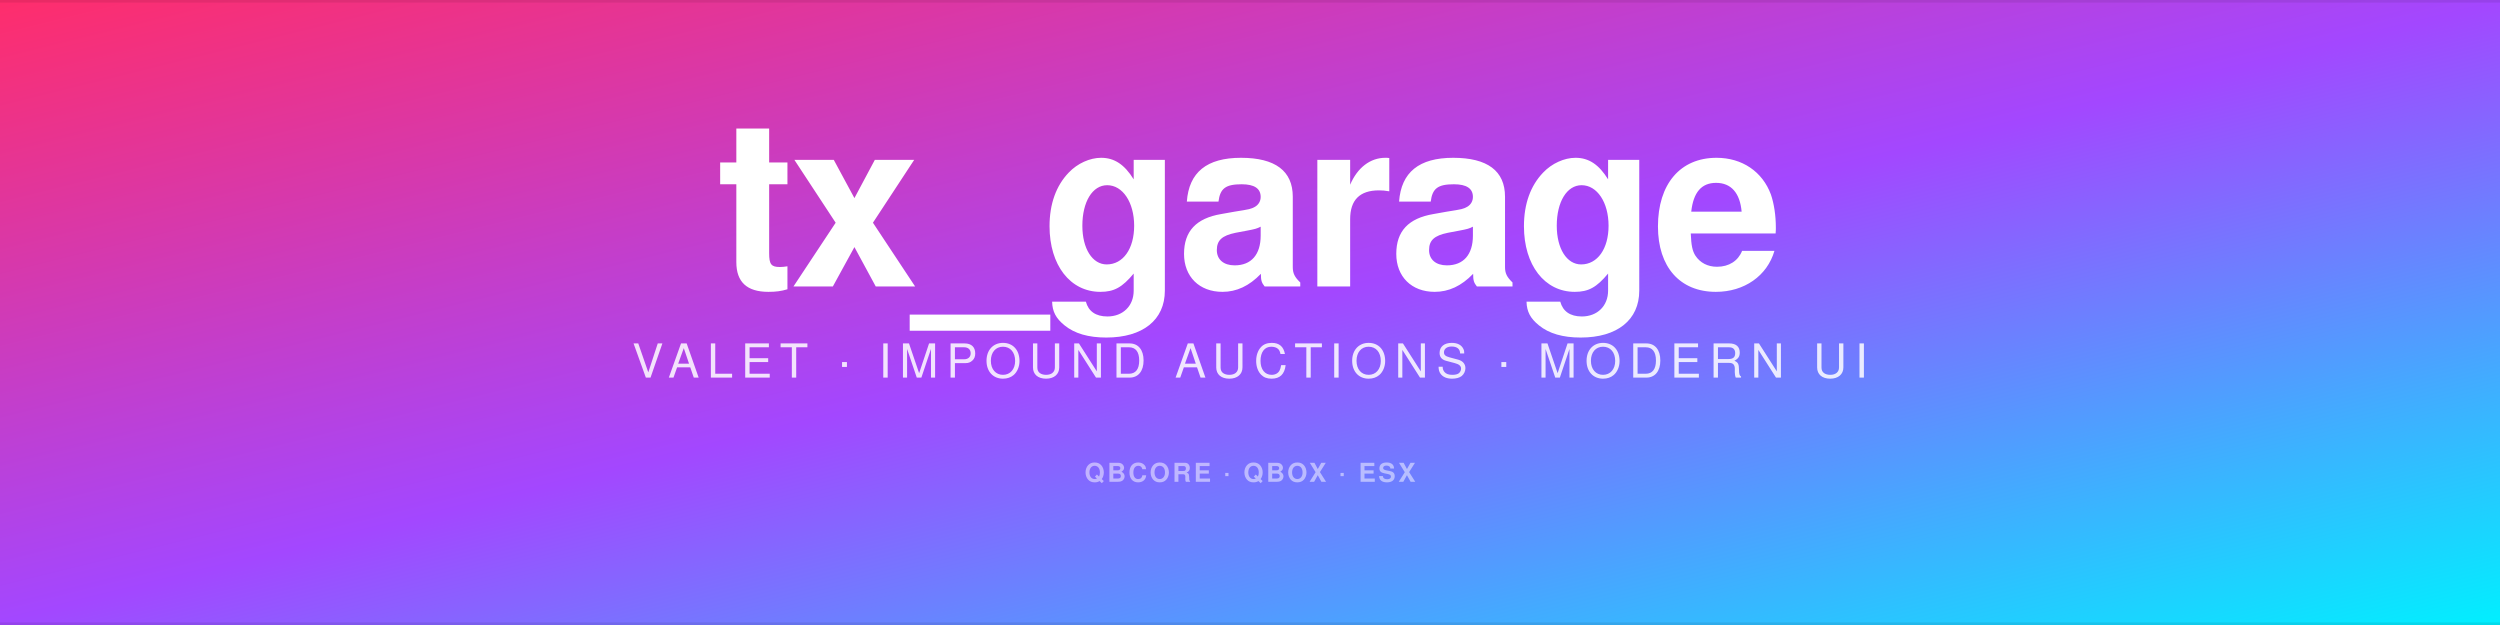
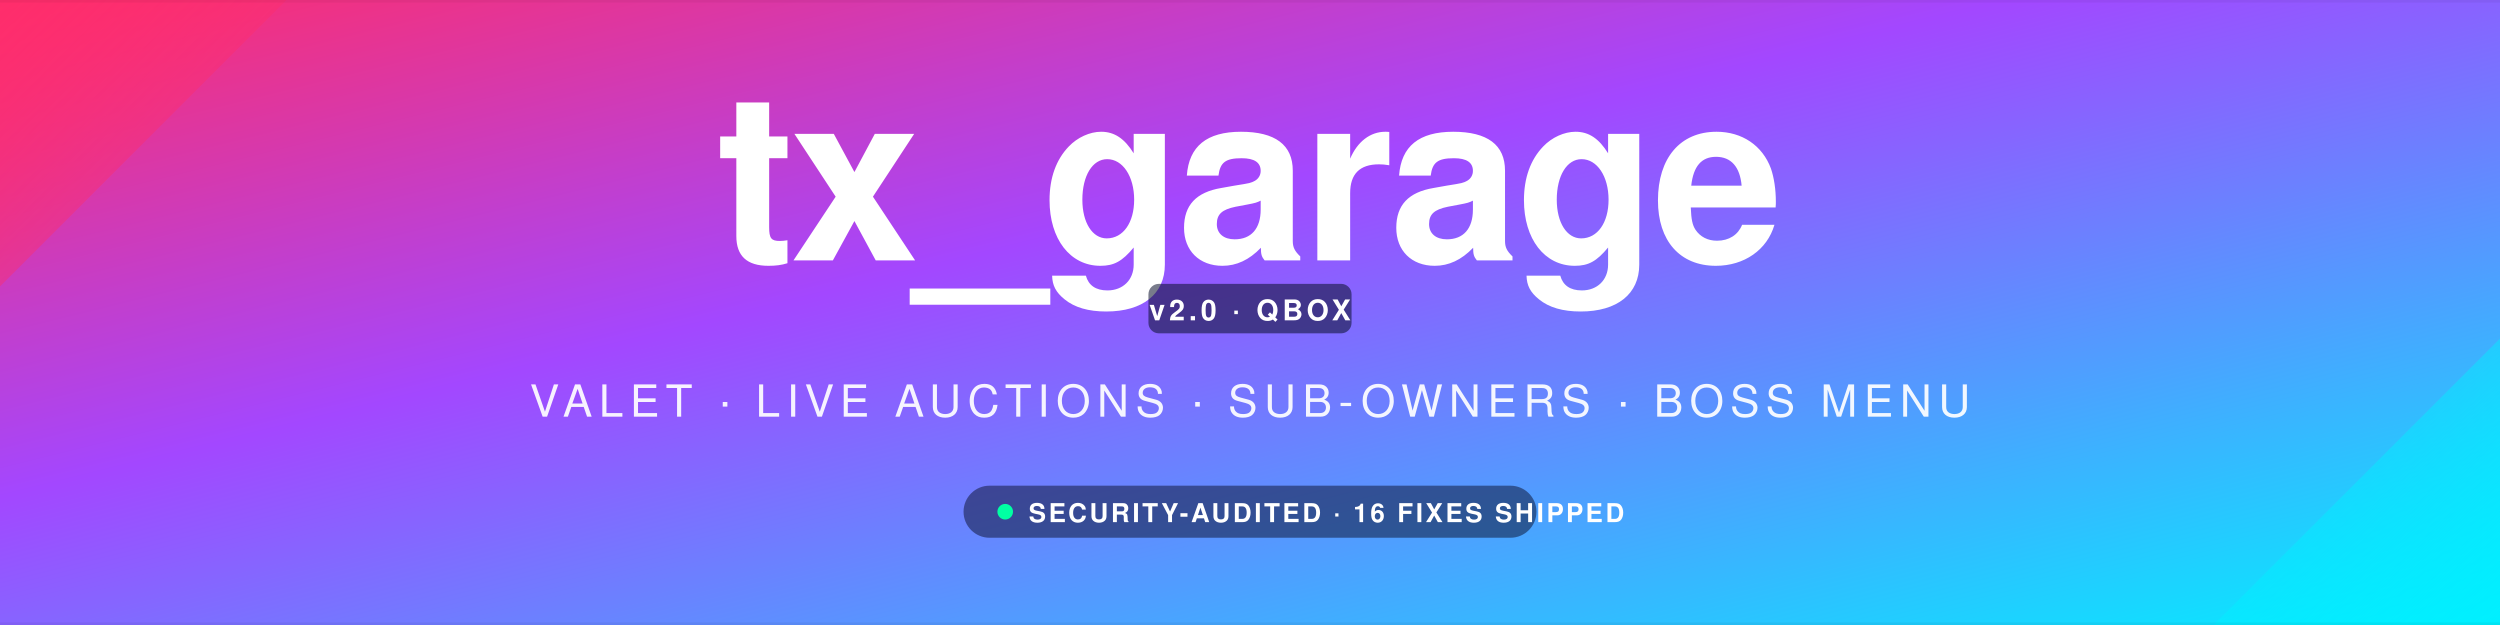
<svg xmlns="http://www.w3.org/2000/svg" viewBox="0 0 1920 480" width="1920" height="480">
  <defs>
    <linearGradient id="g" x1="0%" y1="0%" x2="100%" y2="100%">
      <stop offset="0%" stop-color="#ff2d6b" />
-       <stop offset="50%" stop-color="#a347ff" />
+       <stop offset="40%" stop-color="#a347ff" />
      <stop offset="100%" stop-color="#00f0ff" />
    </linearGradient>
-     <filter id="glow">
-       <feGaussianBlur stdDeviation="4" />
-     </filter>
+     <linearGradient id="accentTL" x1="0%" y1="0%" x2="100%" y2="100%">
+       <stop offset="0%" stop-color="#ff2d6b" stop-opacity="0.85" />
+       <stop offset="100%" stop-color="#ff2d6b" stop-opacity="0" />
+     </linearGradient>
+     <linearGradient id="accentBR" x1="100%" y1="100%" x2="0%" y2="0%">
+       <stop offset="0%" stop-color="#00f0ff" stop-opacity="0.85" />
+       <stop offset="100%" stop-color="#00f0ff" stop-opacity="0" />
+     </linearGradient>
  </defs>
  <rect width="1920" height="480" fill="url(#g)" />
-   <g opacity="0.08" fill="#000">
+   <polygon points="0,0 220,0 0,220" fill="url(#accentTL)" />
+   <polygon points="1920,480 1700,480 1920,260" fill="url(#accentBR)" />
+   <g opacity="0.05" fill="#000">
    <rect x="0" y="0" width="1920" height="2" />
    <rect x="0" y="478" width="1920" height="2" />
  </g>
-   <text x="960" y="220" font-family="Helvetica,Arial,sans-serif" font-weight="900" font-size="180" fill="#fff" text-anchor="middle" letter-spacing="-4">tx_garage</text>
-   <text x="960" y="290" font-family="Helvetica,Arial,sans-serif" font-weight="500" font-size="36" fill="#fff" opacity="0.85" text-anchor="middle" letter-spacing="6">VALET · IMPOUND AUCTIONS · MODERN UI</text>
-   <text x="960" y="370" font-family="Helvetica,Arial,sans-serif" font-weight="700" font-size="20" fill="#fff" opacity="0.5" text-anchor="middle" letter-spacing="2">QBCORE  ·  QBOX  ·  ESX</text>
+   <text x="960" y="200" font-family="Helvetica,Arial,sans-serif" font-weight="900" font-size="180" fill="#fff" text-anchor="middle" letter-spacing="-4">tx_garage</text>
+   <g transform="translate(960,240)">
+     <rect x="-78" y="-22" width="156" height="38" rx="8" fill="#0a0e2c" opacity="0.55" />
+     <text x="0" y="6" font-family="Helvetica,Arial,sans-serif" font-weight="800" font-size="22" fill="#fff" text-anchor="middle" letter-spacing="3">v2.0 · QBOX</text>
+   </g>
+   <text x="960" y="320" font-family="Helvetica,Arial,sans-serif" font-weight="500" font-size="34" fill="#fff" opacity="0.92" text-anchor="middle" letter-spacing="5">VALET · LIVE AUCTIONS · SUB-OWNERS · BOSS MENU</text>
+   <g transform="translate(960,395)">
+     <rect x="-220" y="-22" width="440" height="40" rx="20" fill="#0a0e2c" opacity="0.5" />
+     <circle cx="-188" cy="-2" r="6" fill="#00ffa3" />
+     <text x="-170" y="6" font-family="Helvetica,Arial,sans-serif" font-weight="700" font-size="20" fill="#fff" letter-spacing="2">SECURITY-AUDITED · 16 FIXES SHIPPED</text>
+   </g>
</svg>
